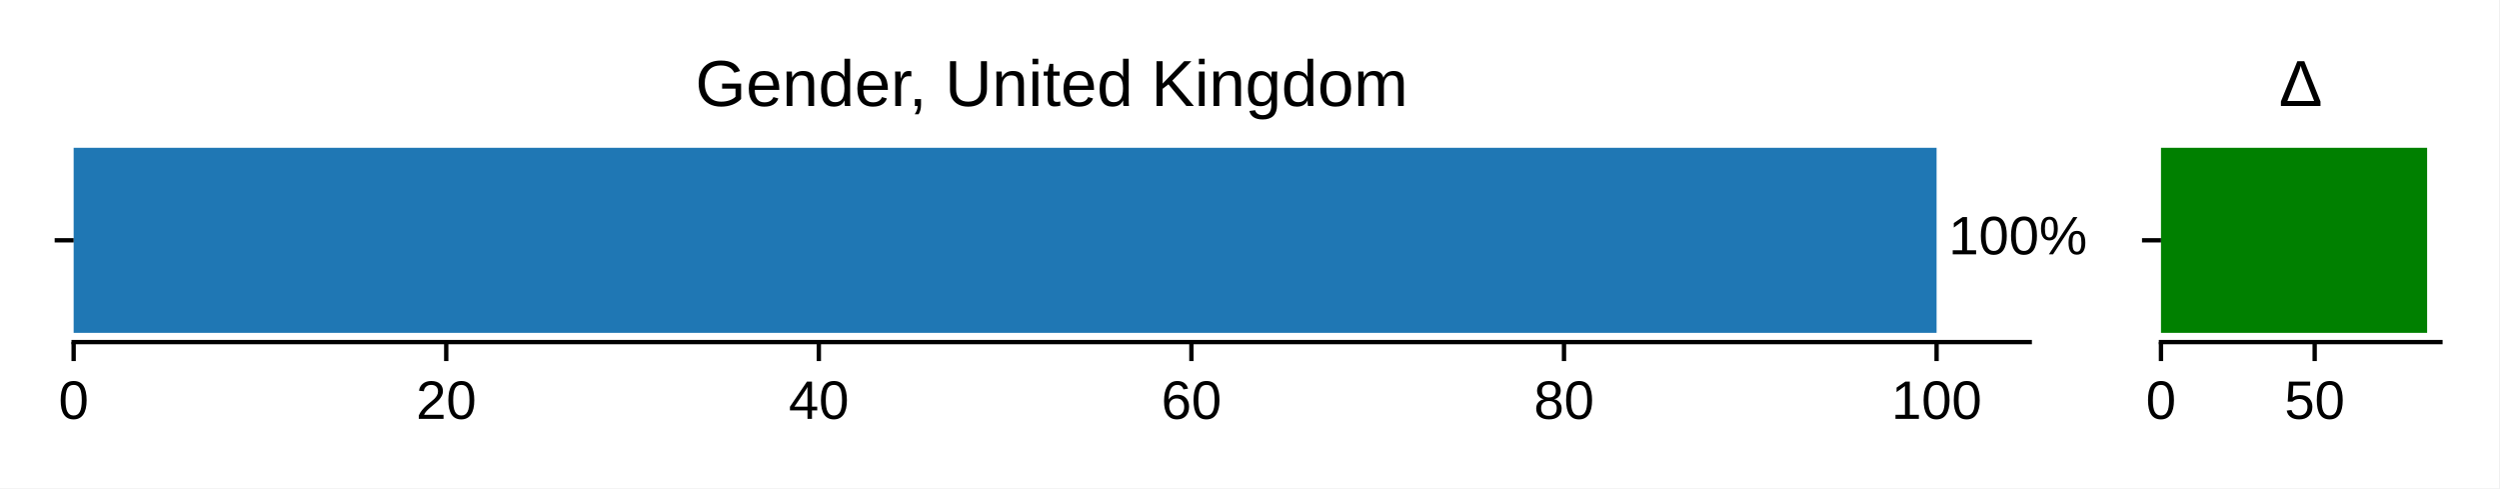
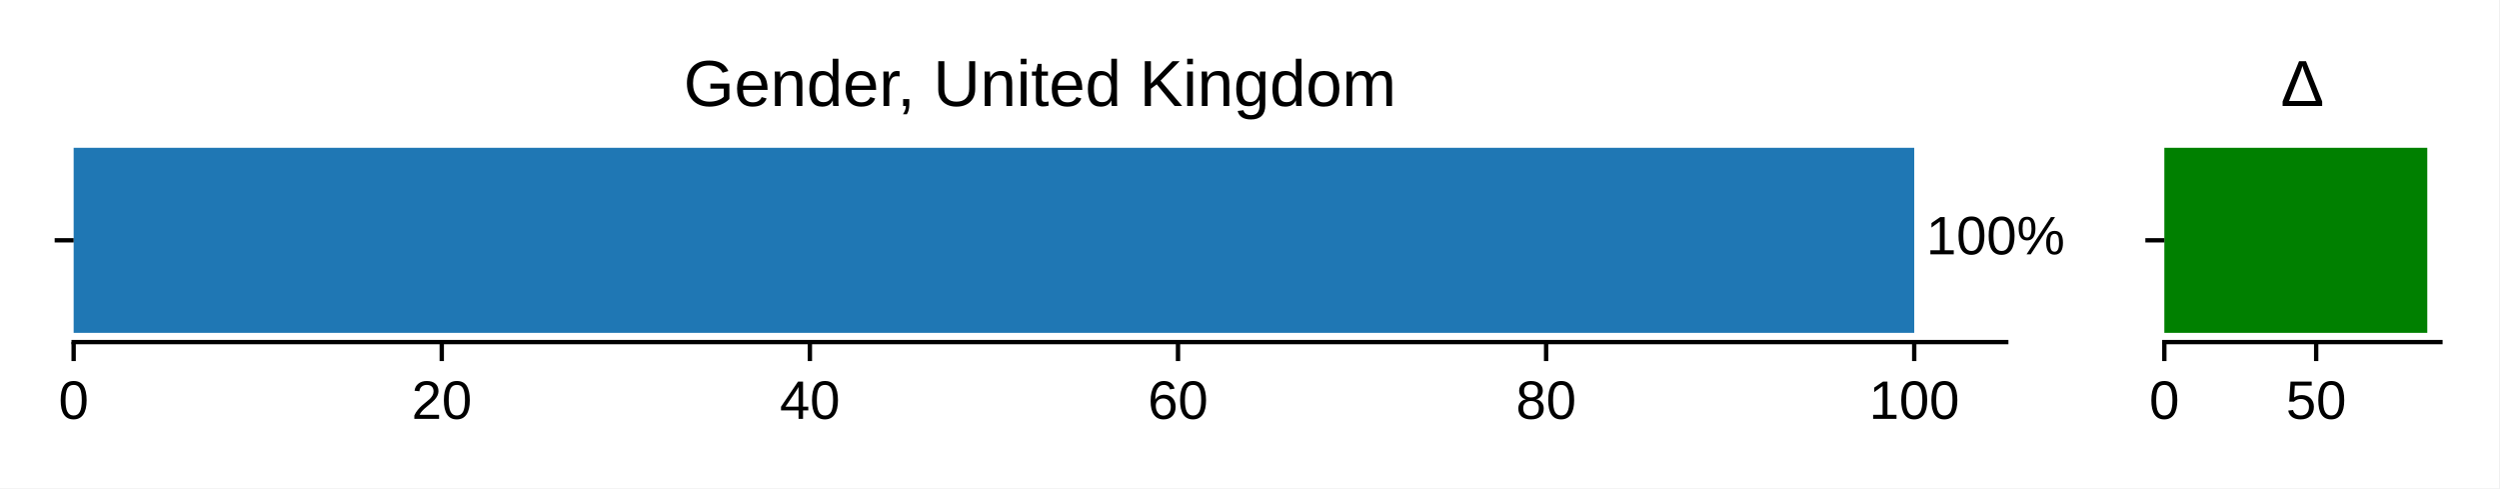
<svg xmlns="http://www.w3.org/2000/svg" xmlns:xlink="http://www.w3.org/1999/xlink" height="90pt" version="1.1" viewBox="0 0 460.8 90" width="460.8pt">
  <defs>
    <style type="text/css">*{stroke-linecap:butt;stroke-linejoin:round;}</style>
  </defs>
  <g id="figure_1">
    <g id="patch_1">
      <path d="M 0 90  L 460.8 90  L 460.8 0  L 0 0  z " style="fill:#ffffff;" />
    </g>
    <g id="axes_1">
      <g id="patch_2">
-         <path d="M 13.58 63.055  L 374.27 63.055  L 374.27 25.536  L 13.58 25.536  z " style="fill:#ffffff;" />
+         <path d="M 13.58 63.055  L 369.941 63.055  L 369.941 25.536  L 13.58 25.536  z " style="fill:#ffffff;" />
      </g>
      <g id="patch_3">
-         <path clip-path="url(#p52f5052608)" d="M 13.58 61.349  L 357.094 61.349  L 357.094 27.241  L 13.58 27.241  z " style="fill:#1f77b4;" />
+         <path clip-path="url(#pd806cab8b6)" d="M 13.58 61.349  L 352.972 61.349  L 352.972 27.241  L 13.58 27.241  z " style="fill:#1f77b4;" />
      </g>
      <g id="matplotlib.axis_1">
        <g id="xtick_1">
          <g id="line2d_1">
            <defs>
              <path d="M 0 0  L 0 3.5  " id="mc3a356a46d" style="stroke:#000000;stroke-width:0.8;" />
            </defs>
            <g>
              <use style="stroke:#000000;stroke-width:0.8;" x="13.58" xlink:href="#mc3a356a46d" y="63.055" />
            </g>
          </g>
          <g id="text_1">
            <text style="font-family:Arial;font-size:10px;font-stretch:normal;font-style:normal;font-weight:normal;text-anchor:middle;" transform="rotate(-0, 13.58047, 77.2125)" x="13.58" y="77.213">0</text>
          </g>
        </g>
        <g id="xtick_2">
          <g id="line2d_2">
            <g>
-               <use style="stroke:#000000;stroke-width:0.8;" x="82.283" xlink:href="#mc3a356a46d" y="63.055" />
+               <use style="stroke:#000000;stroke-width:0.8;" x="81.459" xlink:href="#mc3a356a46d" y="63.055" />
            </g>
          </g>
          <g id="text_2">
-             <text style="font-family:Arial;font-size:10px;font-stretch:normal;font-style:normal;font-weight:normal;text-anchor:middle;" transform="rotate(-0, 82.28328, 77.2125)" x="82.283" y="77.213">20</text>
+             <text style="font-family:Arial;font-size:10px;font-stretch:normal;font-style:normal;font-weight:normal;text-anchor:middle;" transform="rotate(-0, 81.45876, 77.2125)" x="81.459" y="77.213">20</text>
          </g>
        </g>
        <g id="xtick_3">
          <g id="line2d_3">
            <g>
-               <use style="stroke:#000000;stroke-width:0.8;" x="150.986" xlink:href="#mc3a356a46d" y="63.055" />
+               <use style="stroke:#000000;stroke-width:0.8;" x="149.337" xlink:href="#mc3a356a46d" y="63.055" />
            </g>
          </g>
          <g id="text_3">
-             <text style="font-family:Arial;font-size:10px;font-stretch:normal;font-style:normal;font-weight:normal;text-anchor:middle;" transform="rotate(-0, 150.9861, 77.2125)" x="150.986" y="77.213">40</text>
+             <text style="font-family:Arial;font-size:10px;font-stretch:normal;font-style:normal;font-weight:normal;text-anchor:middle;" transform="rotate(-0, 149.3371, 77.2125)" x="149.337" y="77.213">40</text>
          </g>
        </g>
        <g id="xtick_4">
          <g id="line2d_4">
            <g>
-               <use style="stroke:#000000;stroke-width:0.8;" x="219.689" xlink:href="#mc3a356a46d" y="63.055" />
+               <use style="stroke:#000000;stroke-width:0.8;" x="217.215" xlink:href="#mc3a356a46d" y="63.055" />
            </g>
          </g>
          <g id="text_4">
-             <text style="font-family:Arial;font-size:10px;font-stretch:normal;font-style:normal;font-weight:normal;text-anchor:middle;" transform="rotate(-0, 219.6889, 77.2125)" x="219.689" y="77.213">60</text>
+             <text style="font-family:Arial;font-size:10px;font-stretch:normal;font-style:normal;font-weight:normal;text-anchor:middle;" transform="rotate(-0, 217.2153, 77.2125)" x="217.215" y="77.213">60</text>
          </g>
        </g>
        <g id="xtick_5">
          <g id="line2d_5">
            <g>
-               <use style="stroke:#000000;stroke-width:0.8;" x="288.392" xlink:href="#mc3a356a46d" y="63.055" />
+               <use style="stroke:#000000;stroke-width:0.8;" x="285.094" xlink:href="#mc3a356a46d" y="63.055" />
            </g>
          </g>
          <g id="text_5">
-             <text style="font-family:Arial;font-size:10px;font-stretch:normal;font-style:normal;font-weight:normal;text-anchor:middle;" transform="rotate(-0, 288.3917, 77.2125)" x="288.392" y="77.213">80</text>
+             <text style="font-family:Arial;font-size:10px;font-stretch:normal;font-style:normal;font-weight:normal;text-anchor:middle;" transform="rotate(-0, 285.0936, 77.2125)" x="285.094" y="77.213">80</text>
          </g>
        </g>
        <g id="xtick_6">
          <g id="line2d_6">
            <g>
-               <use style="stroke:#000000;stroke-width:0.8;" x="357.094" xlink:href="#mc3a356a46d" y="63.055" />
+               <use style="stroke:#000000;stroke-width:0.8;" x="352.972" xlink:href="#mc3a356a46d" y="63.055" />
            </g>
          </g>
          <g id="text_6">
-             <text style="font-family:Arial;font-size:10px;font-stretch:normal;font-style:normal;font-weight:normal;text-anchor:middle;" transform="rotate(-0, 357.0945, 77.2125)" x="357.094" y="77.213">100</text>
+             <text style="font-family:Arial;font-size:10px;font-stretch:normal;font-style:normal;font-weight:normal;text-anchor:middle;" transform="rotate(-0, 352.9719, 77.2125)" x="352.972" y="77.213">100</text>
          </g>
        </g>
      </g>
      <g id="matplotlib.axis_2">
        <g id="ytick_1">
          <g id="line2d_7">
            <defs>
              <path d="M 0 0  L -3.5 0  " id="m82278324de" style="stroke:#000000;stroke-width:0.8;" />
            </defs>
            <g>
              <use style="stroke:#000000;stroke-width:0.8;" x="13.58" xlink:href="#m82278324de" y="44.295" />
            </g>
          </g>
        </g>
      </g>
      <g id="patch_4">
-         <path d="M 13.58 63.055  L 374.27 63.055  " style="fill:none;stroke:#000000;stroke-linecap:square;stroke-linejoin:miter;stroke-width:0.8;" />
+         <path d="M 13.58 63.055  L 369.941 63.055  " style="fill:none;stroke:#000000;stroke-linecap:square;stroke-linejoin:miter;stroke-width:0.8;" />
      </g>
      <g id="text_7">
-         <text style="font-family:Arial;font-size:10px;font-stretch:normal;font-style:normal;font-weight:normal;text-anchor:middle;" transform="rotate(-0, 372.0945, 46.88031)" x="372.094" y="46.88">100%</text>
+         <text style="font-family:Arial;font-size:10px;font-stretch:normal;font-style:normal;font-weight:normal;text-anchor:middle;" transform="rotate(-0, 367.9719, 46.88031)" x="367.972" y="46.88">100%</text>
      </g>
      <g id="text_8">
-         <text style="font-family:Arial;font-size:12px;font-stretch:normal;font-style:normal;font-weight:normal;text-anchor:middle;" transform="rotate(-0, 193.9253, 19.53562)" x="193.925" y="19.536">Gender, United Kingdom</text>
+         <text style="font-family:Arial;font-size:12px;font-stretch:normal;font-style:normal;font-weight:normal;text-anchor:middle;" transform="rotate(-0, 191.761, 19.53562)" x="191.761" y="19.536">Gender, United Kingdom</text>
      </g>
    </g>
    <g id="axes_2">
      <g id="patch_5">
-         <path d="M 398.473 63.055  L 450 63.055  L 450 25.536  L 398.473 25.536  z " style="fill:#ffffff;" />
+         <path d="M 399.091 63.055  L 450 63.055  L 450 25.536  L 399.091 25.536  z " style="fill:#ffffff;" />
      </g>
      <g id="patch_6">
-         <path clip-path="url(#pa07f222c14)" d="M 398.473 61.349  L 447.546 61.349  L 447.546 27.241  L 398.473 27.241  z " style="fill:#008000;" />
+         <path clip-path="url(#p082a15729c)" d="M 399.091 61.349  L 447.576 61.349  L 447.576 27.241  L 399.091 27.241  z " style="fill:#008000;" />
      </g>
      <g id="matplotlib.axis_3">
        <g id="xtick_7">
          <g id="line2d_8">
            <g>
-               <use style="stroke:#000000;stroke-width:0.8;" x="398.473" xlink:href="#mc3a356a46d" y="63.055" />
+               <use style="stroke:#000000;stroke-width:0.8;" x="399.091" xlink:href="#mc3a356a46d" y="63.055" />
            </g>
          </g>
          <g id="text_9">
-             <text style="font-family:Arial;font-size:10px;font-stretch:normal;font-style:normal;font-weight:normal;text-anchor:middle;" transform="rotate(-0, 398.4729, 77.2125)" x="398.473" y="77.213">0</text>
+             <text style="font-family:Arial;font-size:10px;font-stretch:normal;font-style:normal;font-weight:normal;text-anchor:middle;" transform="rotate(-0, 399.0913, 77.2125)" x="399.091" y="77.213">0</text>
          </g>
        </g>
        <g id="xtick_8">
          <g id="line2d_9">
            <g>
-               <use style="stroke:#000000;stroke-width:0.8;" x="426.811" xlink:href="#mc3a356a46d" y="63.055" />
+               <use style="stroke:#000000;stroke-width:0.8;" x="427.089" xlink:href="#mc3a356a46d" y="63.055" />
            </g>
          </g>
          <g id="text_10">
-             <text style="font-family:Arial;font-size:10px;font-stretch:normal;font-style:normal;font-weight:normal;text-anchor:middle;" transform="rotate(-0, 426.8111, 77.2125)" x="426.811" y="77.213">50</text>
+             <text style="font-family:Arial;font-size:10px;font-stretch:normal;font-style:normal;font-weight:normal;text-anchor:middle;" transform="rotate(-0, 427.0894, 77.2125)" x="427.089" y="77.213">50</text>
          </g>
        </g>
      </g>
      <g id="matplotlib.axis_4">
        <g id="ytick_2">
          <g id="line2d_10">
            <g>
-               <use style="stroke:#000000;stroke-width:0.8;" x="398.473" xlink:href="#m82278324de" y="44.295" />
+               <use style="stroke:#000000;stroke-width:0.8;" x="399.091" xlink:href="#m82278324de" y="44.295" />
            </g>
          </g>
        </g>
      </g>
      <g id="patch_7">
-         <path d="M 398.473 63.055  L 450 63.055  " style="fill:none;stroke:#000000;stroke-linecap:square;stroke-linejoin:miter;stroke-width:0.8;" />
+         <path d="M 399.091 63.055  L 450 63.055  " style="fill:none;stroke:#000000;stroke-linecap:square;stroke-linejoin:miter;stroke-width:0.8;" />
      </g>
      <g id="text_11">
-         <text style="font-family:Arial;font-size:12px;font-stretch:normal;font-style:normal;font-weight:normal;text-anchor:middle;" transform="rotate(-0, 424.2364, 19.53562)" x="424.236" y="19.536">Δ</text>
+         <text style="font-family:Arial;font-size:12px;font-stretch:normal;font-style:normal;font-weight:normal;text-anchor:middle;" transform="rotate(-0, 424.5456, 19.53562)" x="424.546" y="19.536">Δ</text>
      </g>
    </g>
  </g>
  <defs>
-     <clipPath id="p52f5052608">
-       <rect height="37.519" width="360.69" x="13.58" y="25.536" />
+     <clipPath id="pd806cab8b6">
+       <rect height="37.519" width="356.361" x="13.58" y="25.536" />
    </clipPath>
-     <clipPath id="pa07f222c14">
-       <rect height="37.519" width="51.527" x="398.473" y="25.536" />
+     <clipPath id="p082a15729c">
+       <rect height="37.519" width="50.909" x="399.091" y="25.536" />
    </clipPath>
  </defs>
</svg>
